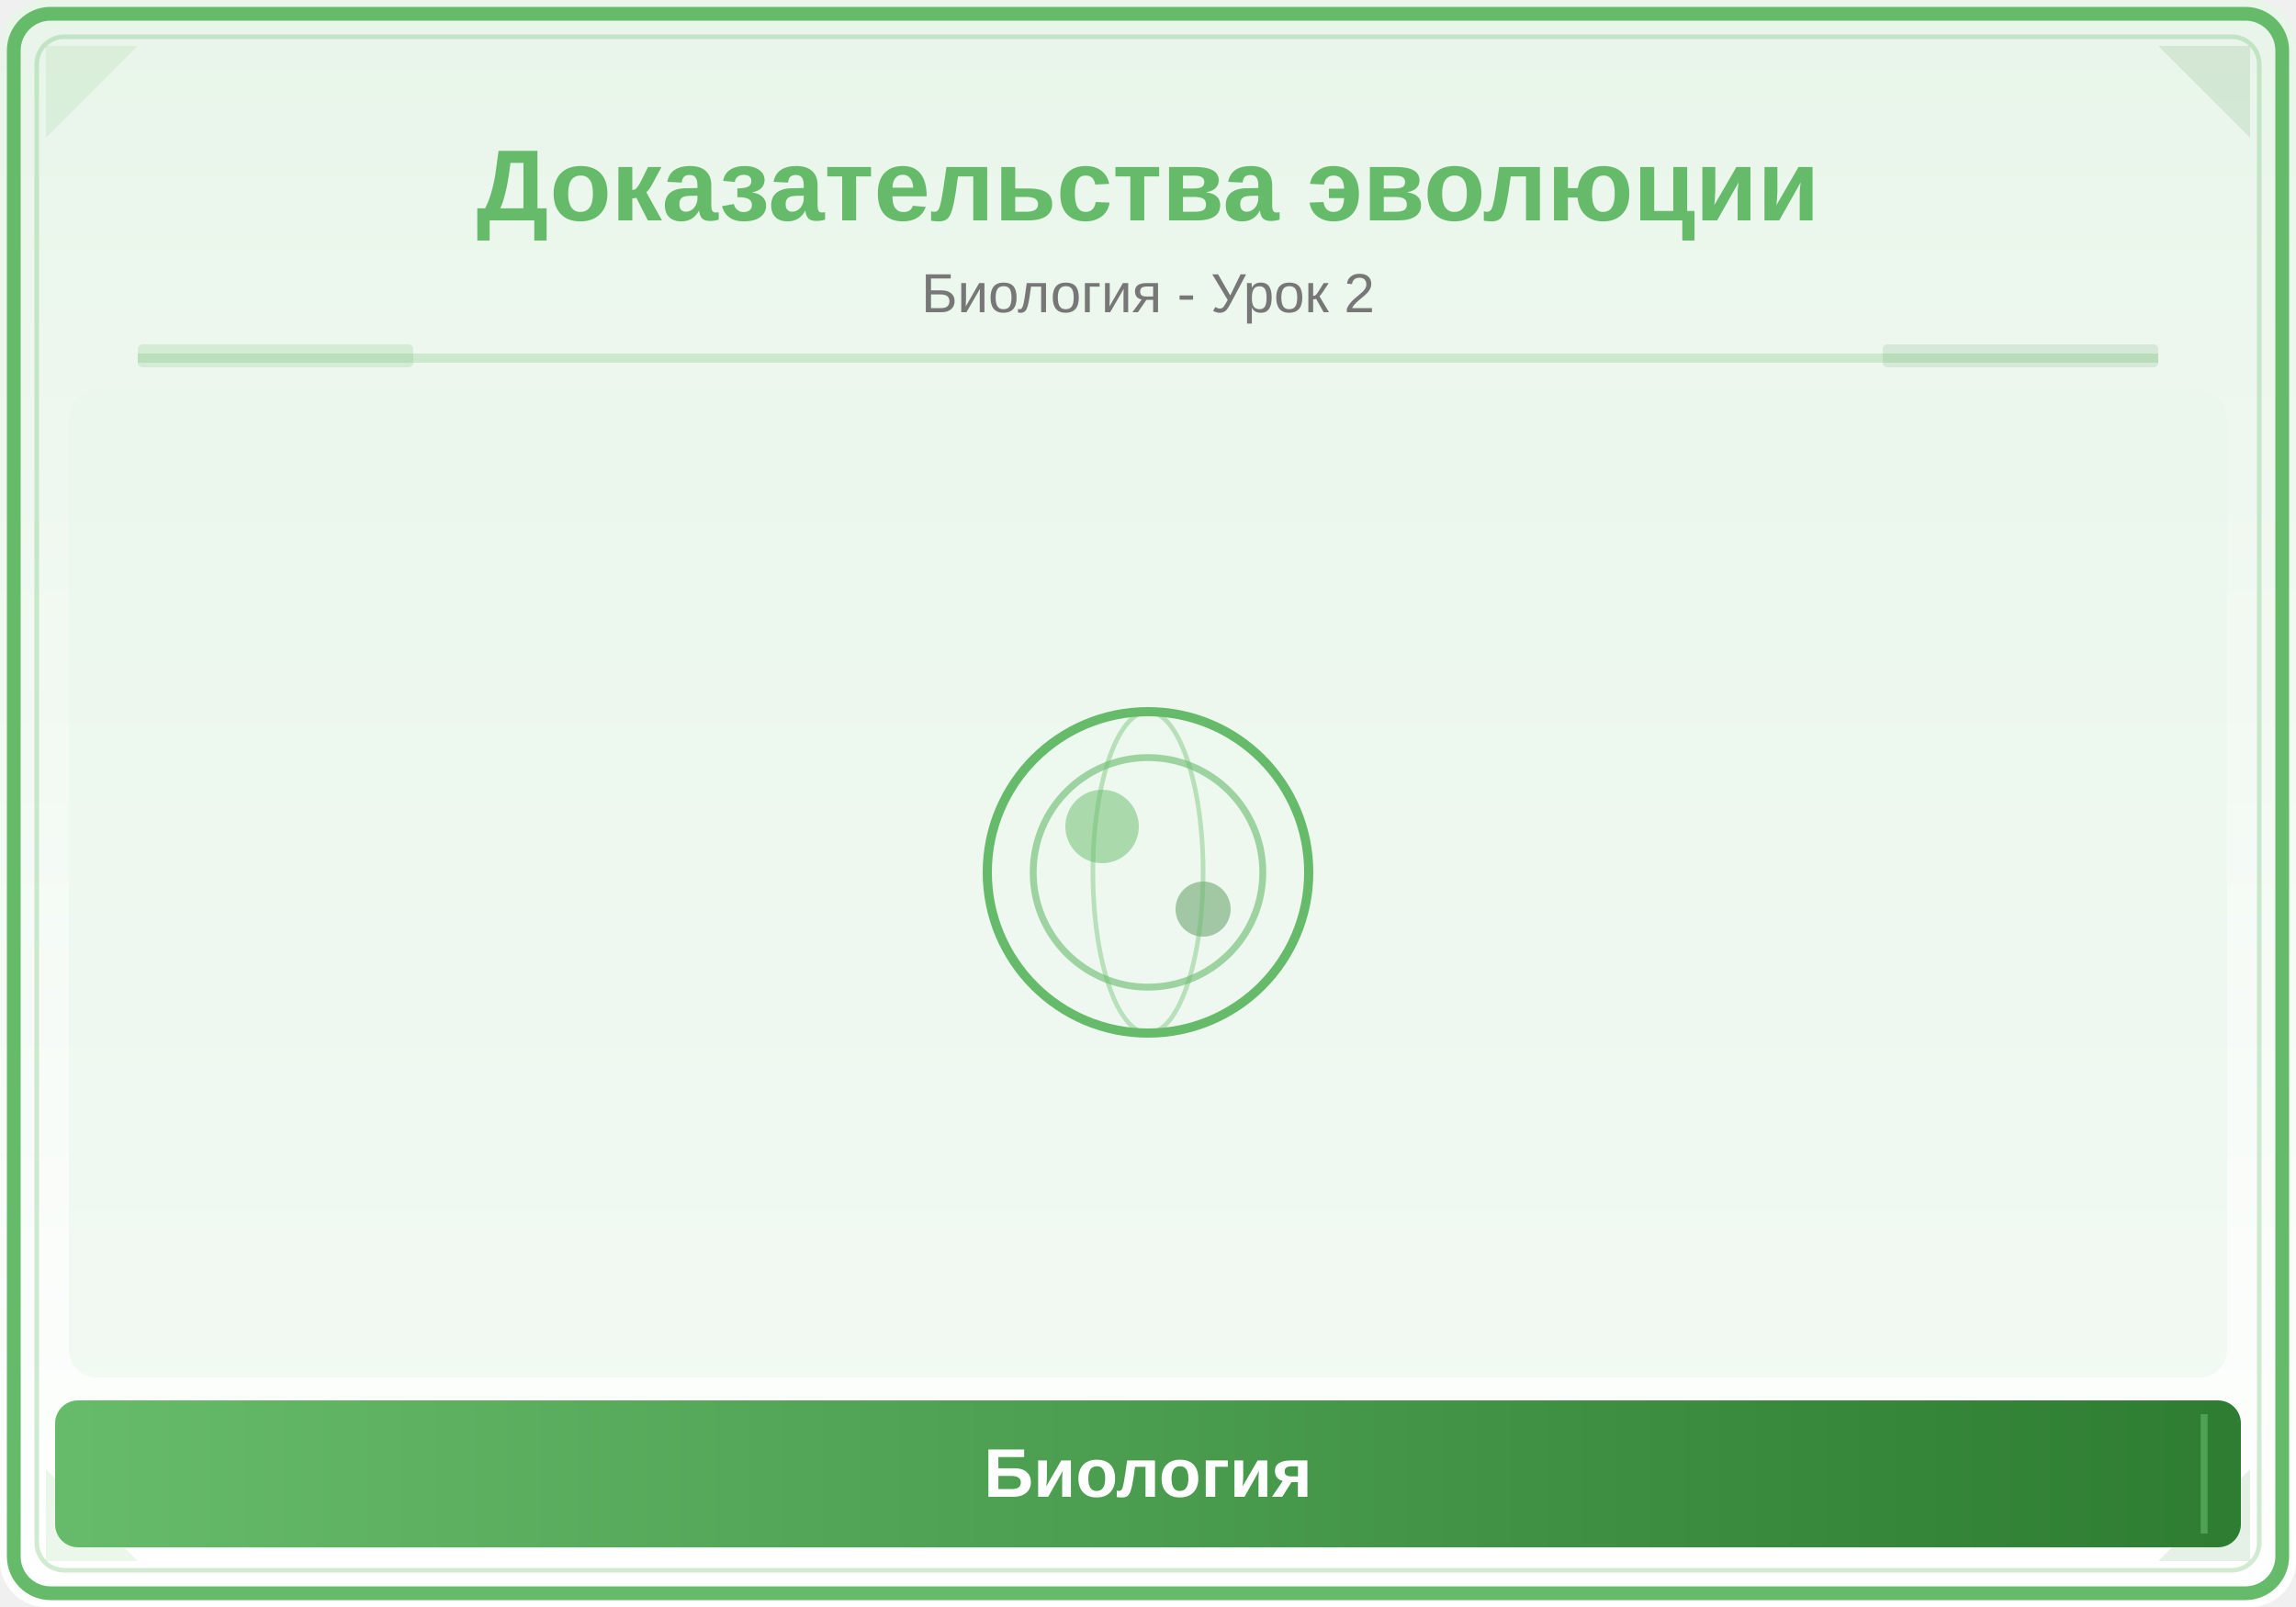
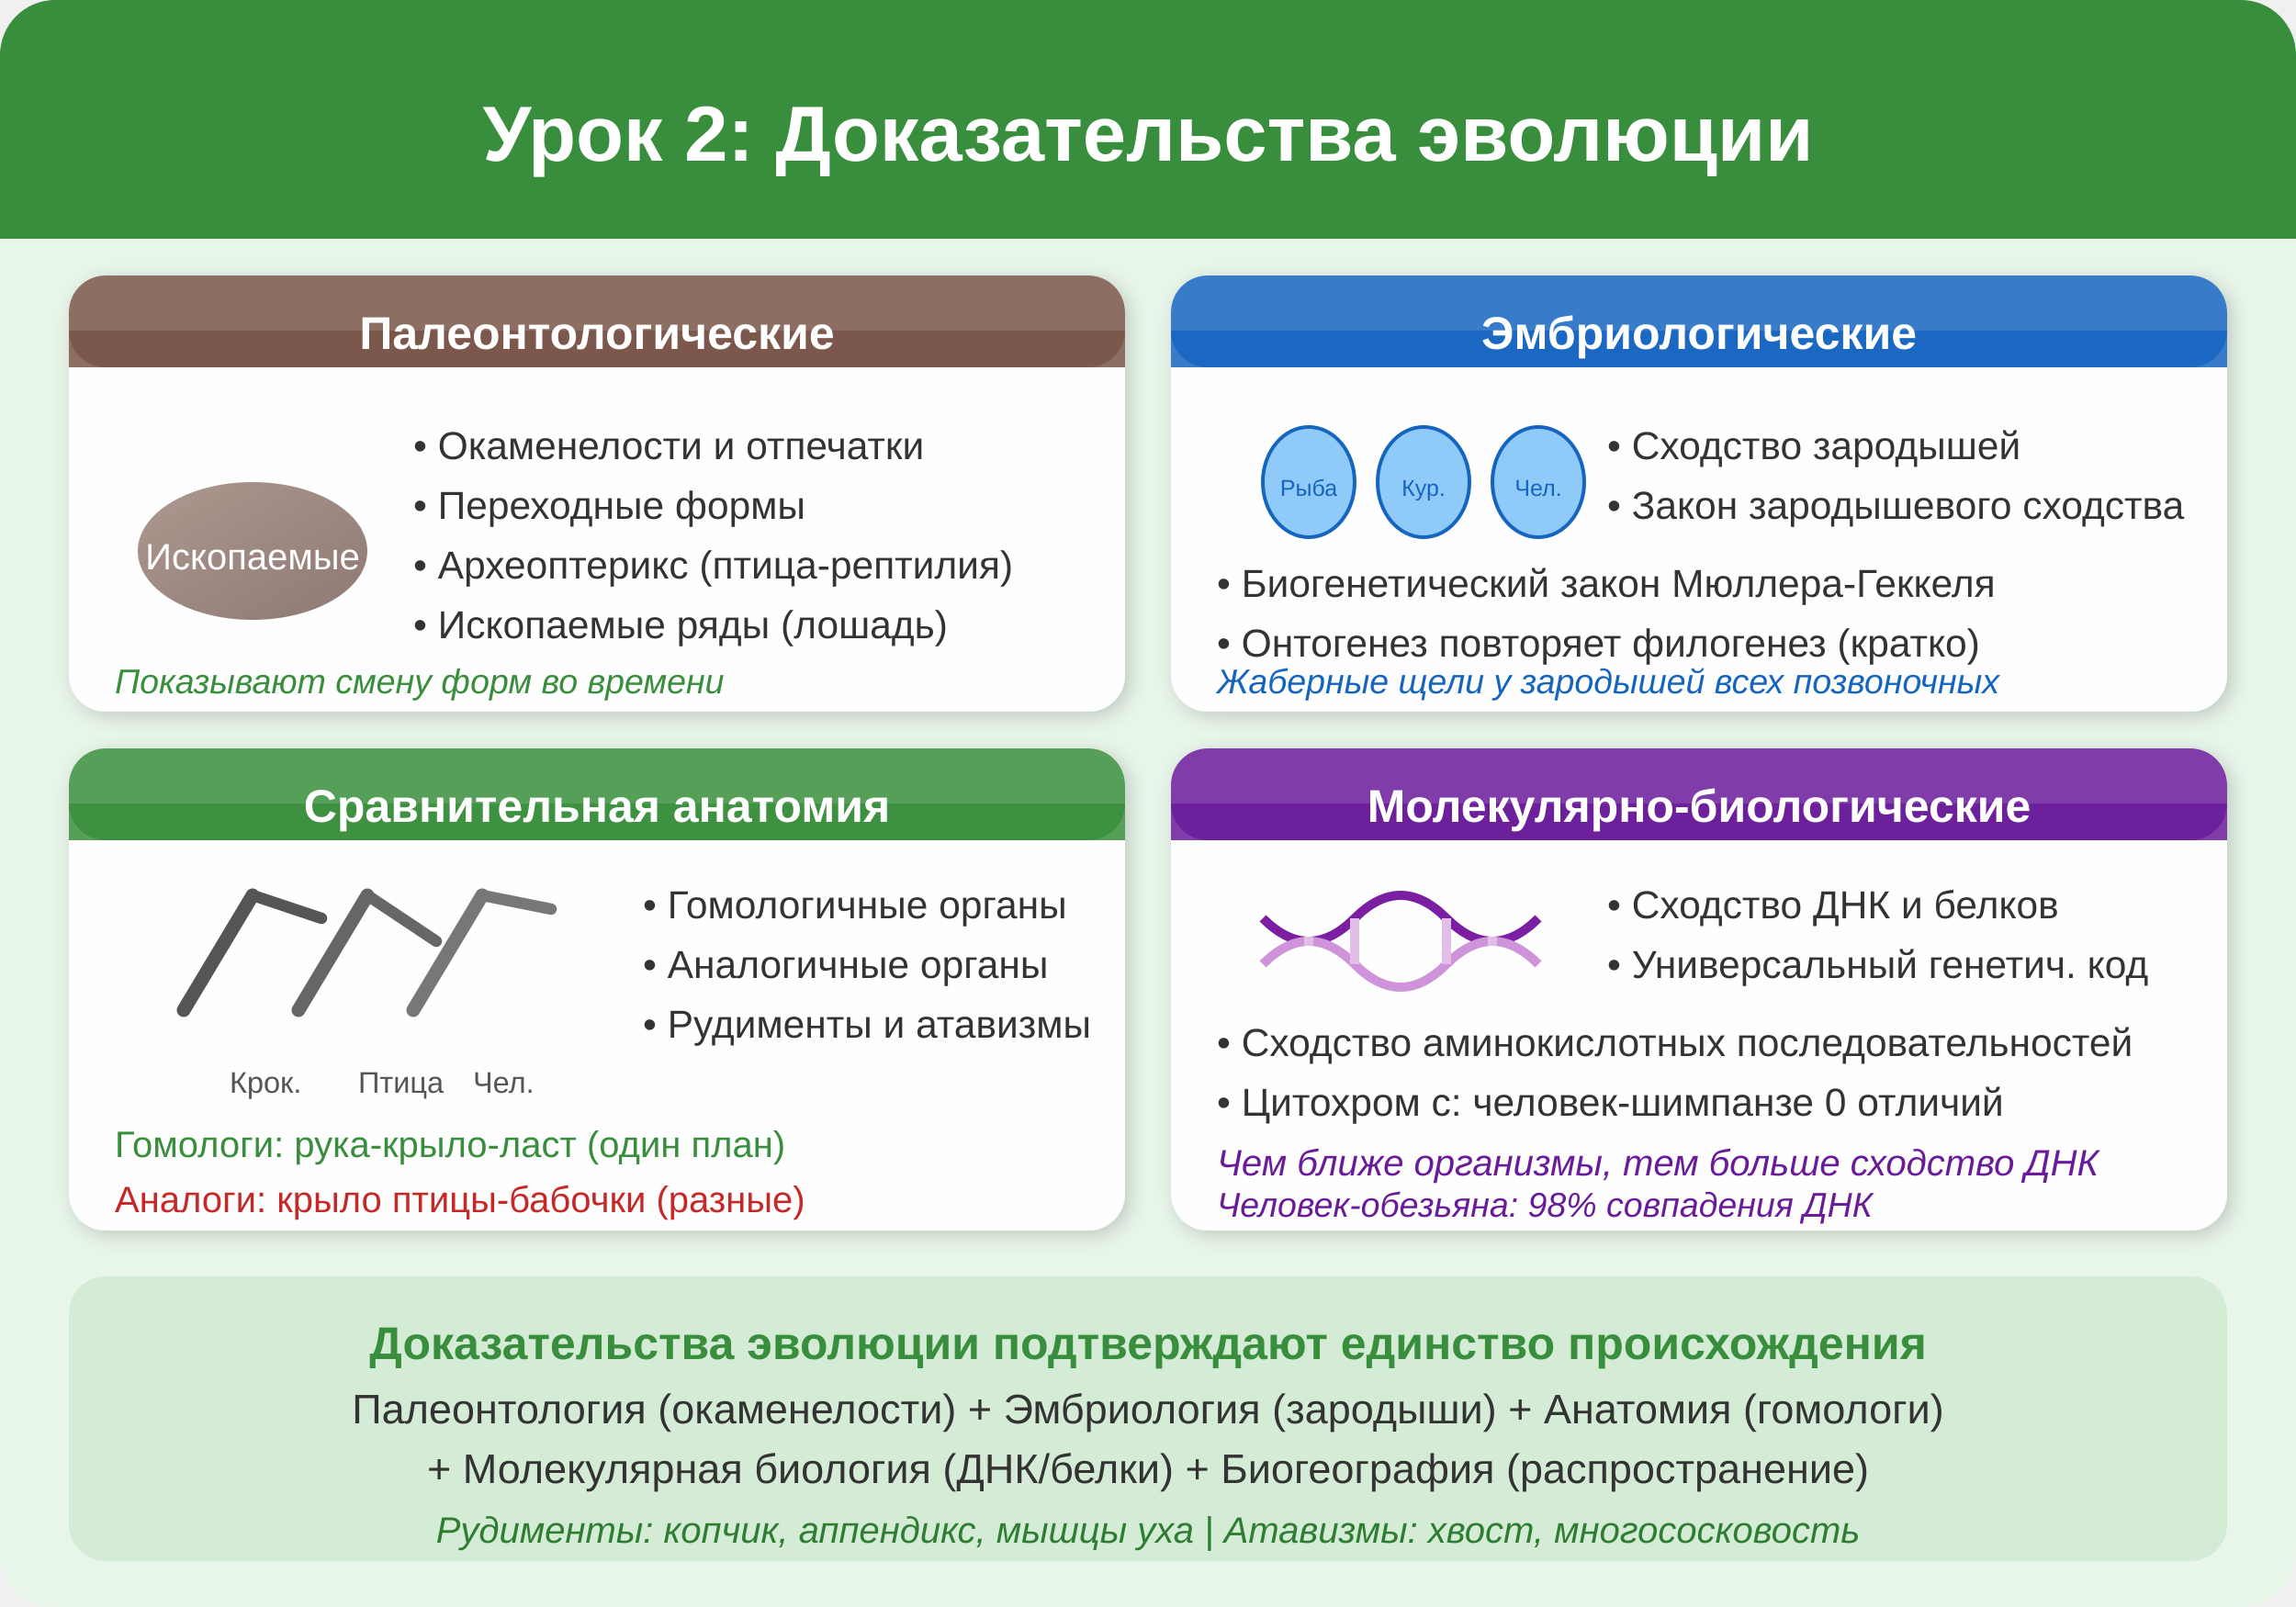
<svg xmlns="http://www.w3.org/2000/svg" viewBox="0 0 500 350">
  <defs>
-     <linearGradient id="bg" x1="0" y1="0" x2="0" y2="1">
-       <stop offset="0%" stop-color="#E8F5E9" />
-       <stop offset="100%" stop-color="#FFFFFF" />
-     </linearGradient>
-     <linearGradient id="panel" x1="0" y1="0" x2="1" y2="0">
-       <stop offset="0%" stop-color="#66BB6A" />
-       <stop offset="100%" stop-color="#2E7D32" />
+     <filter id="shadow2" x="-5%" y="-5%" width="110%" height="110%">
+       <feDropShadow dx="1" dy="1" stdDeviation="2" flood-color="#00000033" />
+     </filter>
+     <linearGradient id="fossilGrad" x1="0%" y1="0%" x2="100%" y2="100%">
+       <stop offset="0%" stop-color="#8D6E63" />
+       <stop offset="100%" stop-color="#5D4037" />
    </linearGradient>
  </defs>
-   <rect width="500" height="350" fill="url(#bg)" rx="10" />
-   <rect x="3" y="3" width="494" height="344" rx="8" fill="none" stroke="#66BB6A" stroke-width="3" />
-   <rect x="8" y="8" width="484" height="334" rx="6" fill="none" stroke="#66BB6A" stroke-width="1" opacity="0.3" />
-   <polygon points="10,10 30,10 10,30" fill="#66BB6A" opacity="0.12" />
-   <polygon points="490,10 470,10 490,30" fill="#2E7D32" opacity="0.12" />
-   <polygon points="10,340 30,340 10,320" fill="#66BB6A" opacity="0.12" />
-   <polygon points="490,340 470,340 490,320" fill="#2E7D32" opacity="0.12" />
-   <text x="250" y="48" font-family="Arial,sans-serif" font-size="22" font-weight="bold" fill="#66BB6A" text-anchor="middle">Доказательства эволюции</text>
-   <text x="250" y="68" font-family="Arial,sans-serif" font-size="12" fill="#777" text-anchor="middle">Биология - Урок 2</text>
-   <line x1="30" y1="78" x2="470" y2="78" stroke="#66BB6A" stroke-width="2" opacity="0.25" />
-   <rect x="30" y="75" width="60" height="5" fill="#66BB6A" opacity="0.18" rx="1" />
-   <rect x="410" y="75" width="60" height="5" fill="#2E7D32" opacity="0.12" rx="1" />
-   <clipPath id="ill">
-     <rect x="15" y="85" width="470" height="215" rx="6" />
-   </clipPath>
-   <g clip-path="url(#ill)">
-     <rect x="15" y="85" width="470" height="215" fill="#E8F5E9" opacity="0.5" />
-     <circle cx="250" cy="190" r="35" fill="none" stroke="#66BB6A" stroke-width="2" />
-     <circle cx="250" cy="190" r="25" fill="none" stroke="#66BB6A" stroke-width="1.5" opacity="0.6" />
-     <circle cx="240" cy="180" r="8" fill="#66BB6A" opacity="0.5" />
-     <circle cx="262" cy="198" r="6" fill="#2E7D32" opacity="0.4" />
-     <ellipse cx="250" cy="190" rx="12" ry="35" fill="none" stroke="#66BB6A" stroke-width="1" opacity="0.4" />
-   </g>
-   <rect x="12" y="305" width="476" height="32" rx="5" fill="url(#panel)" />
-   <line x1="20" y1="308" x2="20" y2="334" stroke="#66BB6A" stroke-width="1.5" opacity="0.6" />
-   <line x1="480" y1="308" x2="480" y2="334" stroke="#66BB6A" stroke-width="1.5" opacity="0.6" />
-   <text x="250" y="326" font-family="Arial,sans-serif" font-size="15" text-anchor="middle" fill="white" font-weight="bold">Биология</text>
+   <rect width="500" height="350" rx="12" fill="#E8F5E9" />
+   <rect x="0" y="0" width="500" height="52" rx="12" fill="#388E3C" />
+   <rect x="0" y="20" width="500" height="32" fill="#388E3C" />
+   <text x="250" y="35" text-anchor="middle" font-family="Arial,sans-serif" font-size="17" font-weight="bold" fill="white">Урок 2: Доказательства эволюции</text>
+   <rect x="15" y="60" width="230" height="95" rx="8" fill="white" opacity="0.9" filter="url(#shadow2)" />
+   <rect x="15" y="60" width="230" height="20" rx="8" fill="#795548" opacity="0.85" />
+   <rect x="15" y="72" width="230" height="8" fill="#795548" opacity="0.85" />
+   <text x="130" y="76" text-anchor="middle" font-family="Arial,sans-serif" font-size="10" font-weight="bold" fill="white">Палеонтологические</text>
+   <ellipse cx="55" cy="120" rx="25" ry="15" fill="url(#fossilGrad)" opacity="0.7" />
+   <text x="55" y="124" text-anchor="middle" font-family="Arial,sans-serif" font-size="8" fill="white">Ископаемые</text>
+   <text x="90" y="100" font-family="Arial,sans-serif" font-size="8.5" fill="#333">• Окаменелости и отпечатки</text>
+   <text x="90" y="113" font-family="Arial,sans-serif" font-size="8.5" fill="#333">• Переходные формы</text>
+   <text x="90" y="126" font-family="Arial,sans-serif" font-size="8.5" fill="#333">• Археоптерикс (птица-рептилия)</text>
+   <text x="90" y="139" font-family="Arial,sans-serif" font-size="8.5" fill="#333">• Ископаемые ряды (лошадь)</text>
+   <text x="25" y="151" font-family="Arial,sans-serif" font-size="7.5" fill="#388E3C" font-style="italic">Показывают смену форм во времени</text>
+   <rect x="255" y="60" width="230" height="95" rx="8" fill="white" opacity="0.9" filter="url(#shadow2)" />
+   <rect x="255" y="60" width="230" height="20" rx="8" fill="#1565C0" opacity="0.85" />
+   <rect x="255" y="72" width="230" height="8" fill="#1565C0" opacity="0.85" />
+   <text x="370" y="76" text-anchor="middle" font-family="Arial,sans-serif" font-size="10" font-weight="bold" fill="white">Эмбриологические</text>
+   <ellipse cx="285" cy="105" rx="10" ry="12" fill="#90CAF9" stroke="#1565C0" stroke-width="0.8" />
+   <ellipse cx="310" cy="105" rx="10" ry="12" fill="#90CAF9" stroke="#1565C0" stroke-width="0.8" />
+   <ellipse cx="335" cy="105" rx="10" ry="12" fill="#90CAF9" stroke="#1565C0" stroke-width="0.8" />
+   <text x="285" y="108" text-anchor="middle" font-family="Arial,sans-serif" font-size="5" fill="#1565C0">Рыба</text>
+   <text x="310" y="108" text-anchor="middle" font-family="Arial,sans-serif" font-size="5" fill="#1565C0">Кур.</text>
+   <text x="335" y="108" text-anchor="middle" font-family="Arial,sans-serif" font-size="5" fill="#1565C0">Чел.</text>
+   <text x="350" y="100" font-family="Arial,sans-serif" font-size="8.5" fill="#333">• Сходство зародышей</text>
+   <text x="350" y="113" font-family="Arial,sans-serif" font-size="8.5" fill="#333">• Закон зародышевого сходства</text>
+   <text x="265" y="130" font-family="Arial,sans-serif" font-size="8.5" fill="#333">• Биогенетический закон Мюллера-Геккеля</text>
+   <text x="265" y="143" font-family="Arial,sans-serif" font-size="8.5" fill="#333">• Онтогенез повторяет филогенез (кратко)</text>
+   <text x="265" y="151" font-family="Arial,sans-serif" font-size="7.5" fill="#1565C0" font-style="italic">Жаберные щели у зародышей всех позвоночных</text>
+   <rect x="15" y="163" width="230" height="105" rx="8" fill="white" opacity="0.9" filter="url(#shadow2)" />
+   <rect x="15" y="163" width="230" height="20" rx="8" fill="#388E3C" opacity="0.85" />
+   <rect x="15" y="175" width="230" height="8" fill="#388E3C" opacity="0.85" />
+   <text x="130" y="179" text-anchor="middle" font-family="Arial,sans-serif" font-size="10" font-weight="bold" fill="white">Сравнительная анатомия</text>
+   <line x1="40" y1="220" x2="55" y2="195" stroke="#555" stroke-width="3" stroke-linecap="round" />
+   <line x1="55" y1="195" x2="70" y2="200" stroke="#555" stroke-width="2.5" stroke-linecap="round" />
+   <line x1="65" y1="220" x2="80" y2="195" stroke="#666" stroke-width="3" stroke-linecap="round" />
+   <line x1="80" y1="195" x2="95" y2="205" stroke="#666" stroke-width="2.5" stroke-linecap="round" />
+   <line x1="90" y1="220" x2="105" y2="195" stroke="#777" stroke-width="3" stroke-linecap="round" />
+   <line x1="105" y1="195" x2="120" y2="198" stroke="#777" stroke-width="2.5" stroke-linecap="round" />
+   <text x="50" y="238" font-family="Arial,sans-serif" font-size="6.5" fill="#555">Крок.</text>
+   <text x="78" y="238" font-family="Arial,sans-serif" font-size="6.5" fill="#555">Птица</text>
+   <text x="103" y="238" font-family="Arial,sans-serif" font-size="6.5" fill="#555">Чел.</text>
+   <text x="140" y="200" font-family="Arial,sans-serif" font-size="8.5" fill="#333">• Гомологичные органы</text>
+   <text x="140" y="213" font-family="Arial,sans-serif" font-size="8.5" fill="#333">• Аналогичные органы</text>
+   <text x="140" y="226" font-family="Arial,sans-serif" font-size="8.5" fill="#333">• Рудименты и атавизмы</text>
+   <text x="25" y="252" font-family="Arial,sans-serif" font-size="8" fill="#388E3C">Гомологи: рука-крыло-ласт (один план)</text>
+   <text x="25" y="264" font-family="Arial,sans-serif" font-size="8" fill="#C62828">Аналоги: крыло птицы-бабочки (разные)</text>
+   <rect x="255" y="163" width="230" height="105" rx="8" fill="white" opacity="0.9" filter="url(#shadow2)" />
+   <rect x="255" y="163" width="230" height="20" rx="8" fill="#6A1B9A" opacity="0.85" />
+   <rect x="255" y="175" width="230" height="8" fill="#6A1B9A" opacity="0.85" />
+   <text x="370" y="179" text-anchor="middle" font-family="Arial,sans-serif" font-size="10" font-weight="bold" fill="white">Молекулярно-биологические</text>
+   <path d="M275,200 Q285,210 295,200 Q305,190 315,200 Q325,210 335,200" fill="none" stroke="#7B1FA2" stroke-width="2" />
+   <path d="M275,210 Q285,200 295,210 Q305,220 315,210 Q325,200 335,210" fill="none" stroke="#CE93D8" stroke-width="2" />
+   <line x1="285" y1="204" x2="285" y2="206" stroke="#E1BEE7" stroke-width="2" />
+   <line x1="295" y1="200" x2="295" y2="210" stroke="#E1BEE7" stroke-width="2" />
+   <line x1="315" y1="200" x2="315" y2="210" stroke="#E1BEE7" stroke-width="2" />
+   <line x1="325" y1="206" x2="325" y2="204" stroke="#E1BEE7" stroke-width="2" />
+   <text x="350" y="200" font-family="Arial,sans-serif" font-size="8.5" fill="#333">• Сходство ДНК и белков</text>
+   <text x="350" y="213" font-family="Arial,sans-serif" font-size="8.5" fill="#333">• Универсальный генетич. код</text>
+   <text x="265" y="230" font-family="Arial,sans-serif" font-size="8.5" fill="#333">• Сходство аминокислотных последовательностей</text>
+   <text x="265" y="243" font-family="Arial,sans-serif" font-size="8.5" fill="#333">• Цитохром с: человек-шимпанзе 0 отличий</text>
+   <text x="265" y="256" font-family="Arial,sans-serif" font-size="8" fill="#6A1B9A" font-style="italic">Чем ближе организмы, тем больше сходство ДНК</text>
+   <text x="265" y="265" font-family="Arial,sans-serif" font-size="7.5" fill="#6A1B9A" font-style="italic">Человек-обезьяна: 98% совпадения ДНК</text>
+   <rect x="15" y="278" width="470" height="62" rx="8" fill="#66BB6A" opacity="0.15" />
+   <text x="250" y="296" text-anchor="middle" font-family="Arial,sans-serif" font-size="10" font-weight="bold" fill="#388E3C">Доказательства эволюции подтверждают единство происхождения</text>
+   <text x="250" y="310" text-anchor="middle" font-family="Arial,sans-serif" font-size="9" fill="#333">Палеонтология (окаменелости) + Эмбриология (зародыши) + Анатомия (гомологи)</text>
+   <text x="250" y="323" text-anchor="middle" font-family="Arial,sans-serif" font-size="9" fill="#333">+ Молекулярная биология (ДНК/белки) + Биогеография (распространение)</text>
+   <text x="250" y="336" text-anchor="middle" font-family="Arial,sans-serif" font-size="8" fill="#2E7D32" font-style="italic">Рудименты: копчик, аппендикс, мышцы уха | Атавизмы: хвост, многососковость</text>
</svg>
